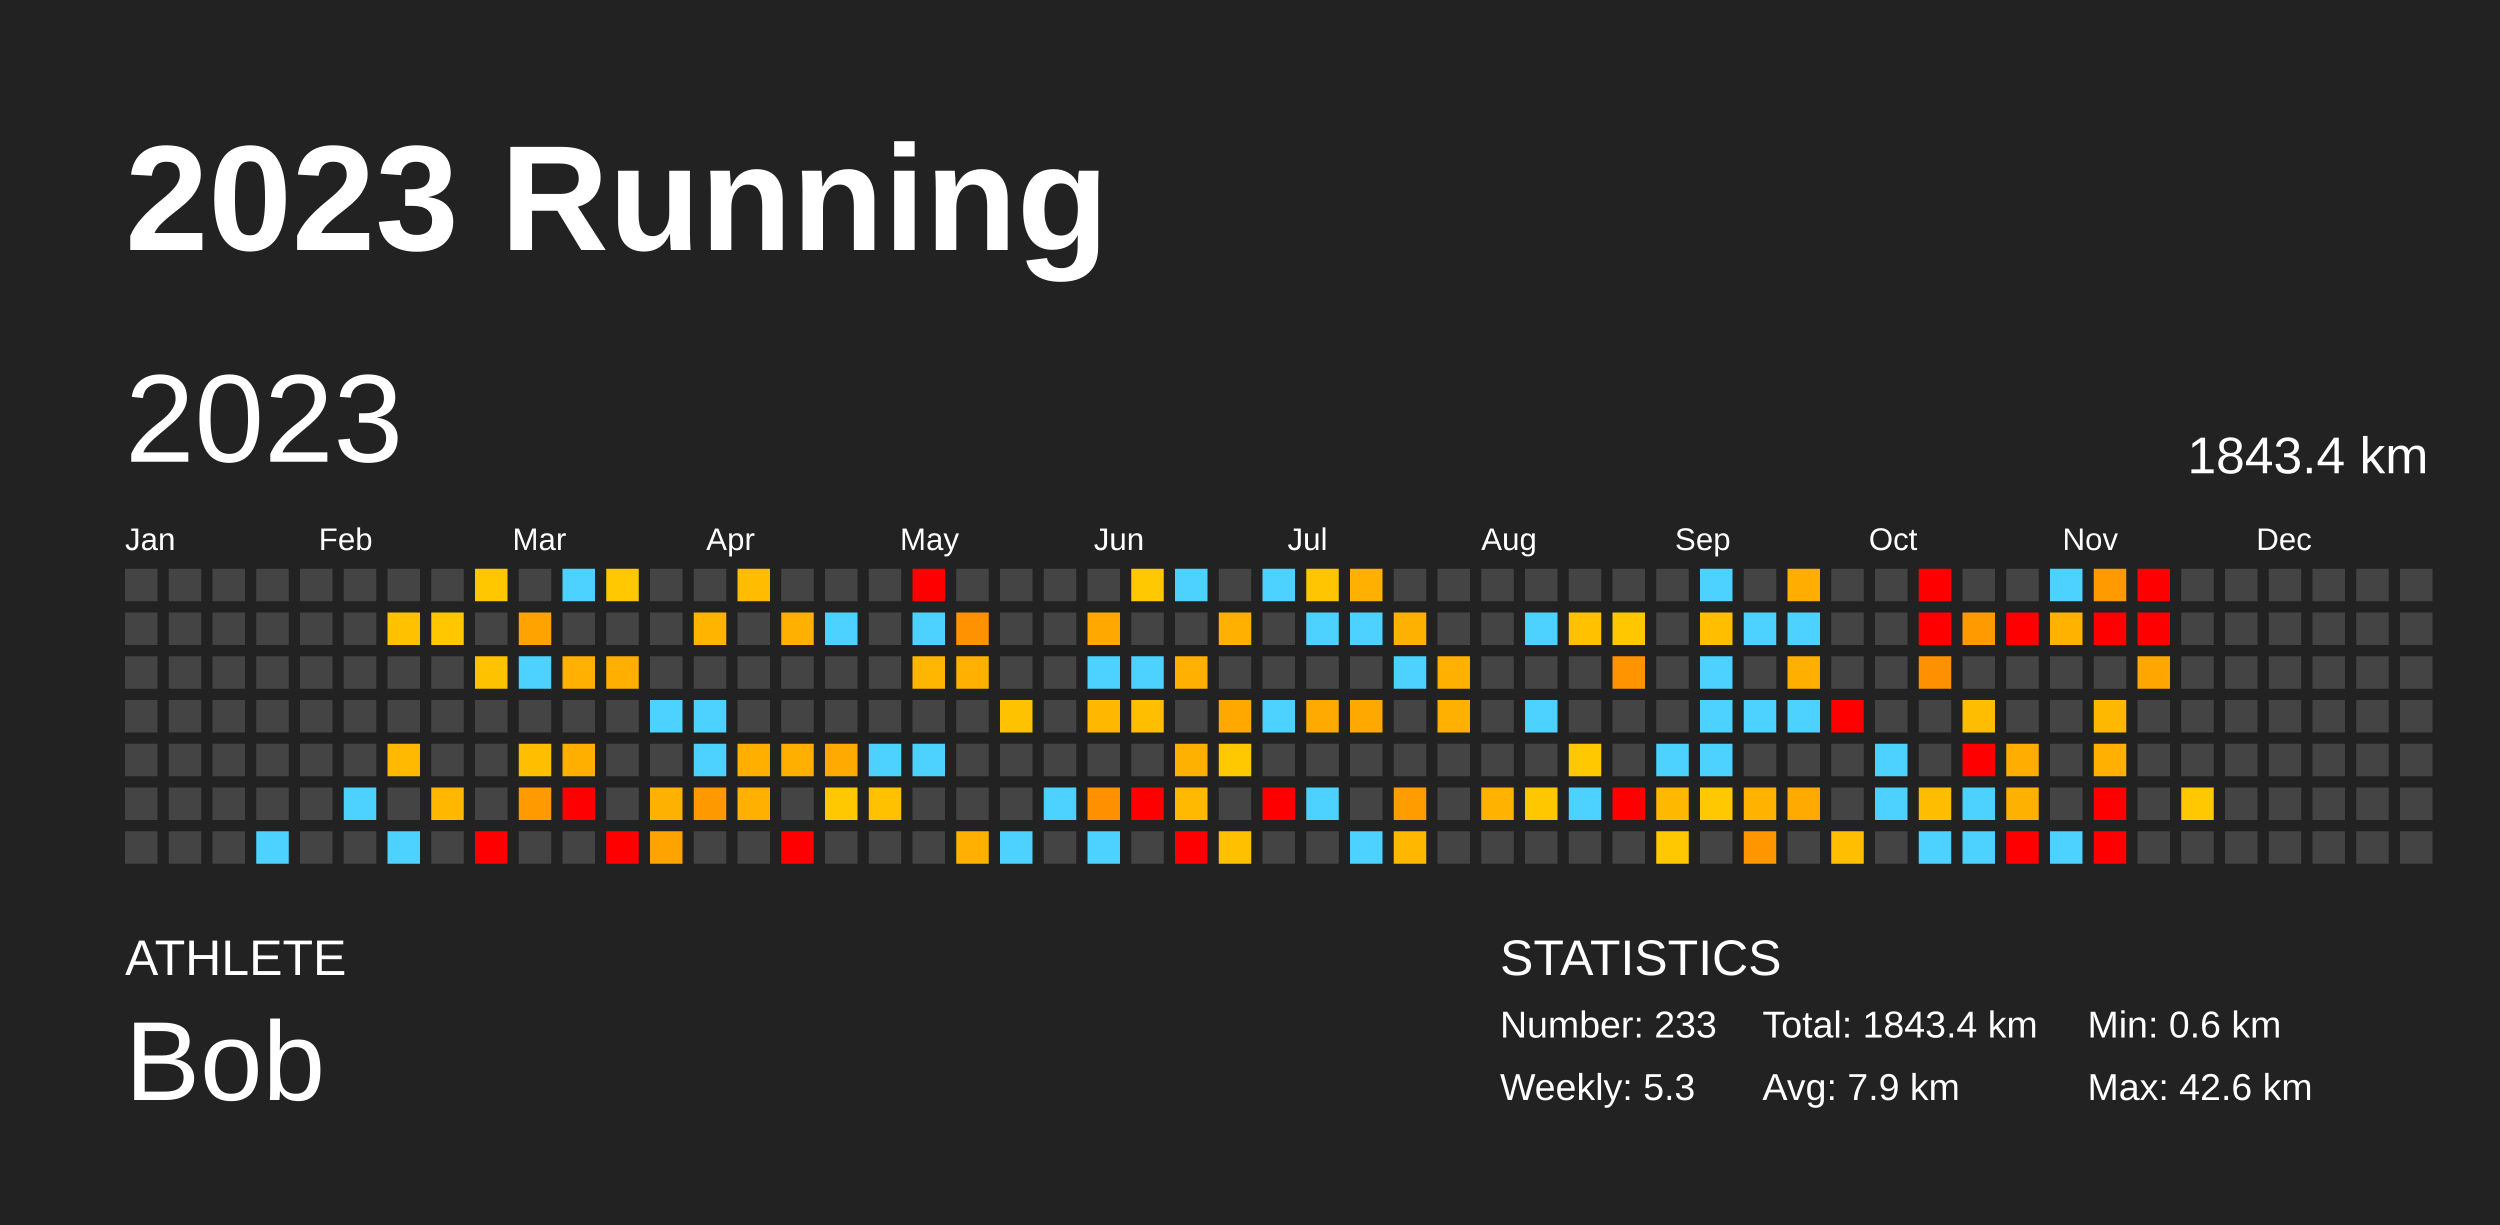
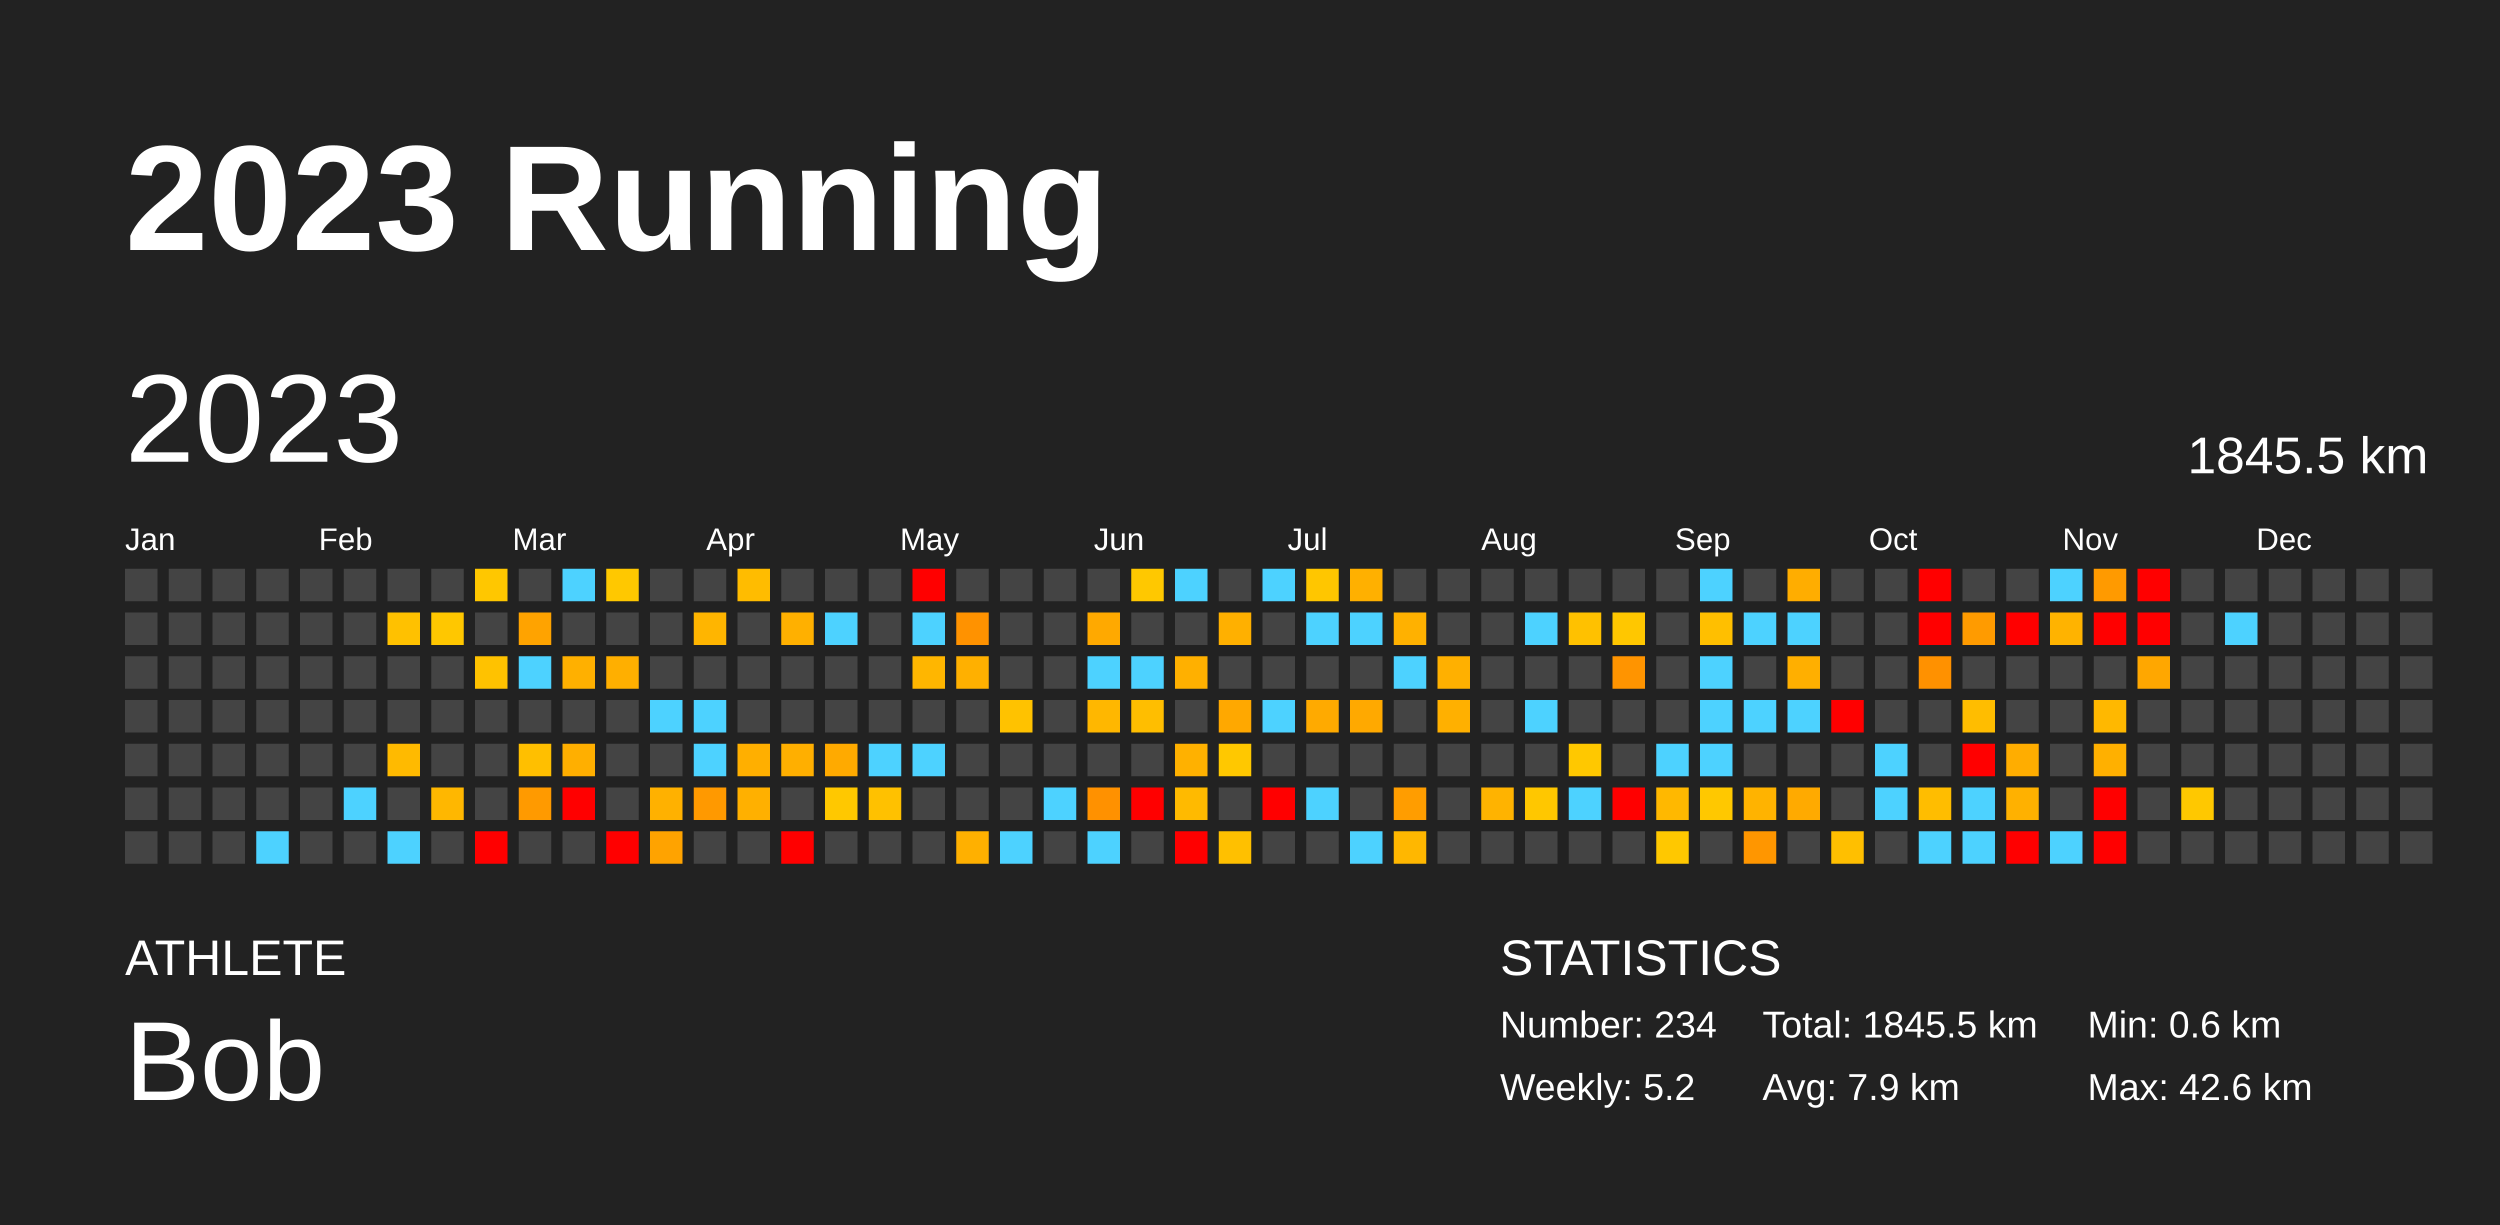
<svg xmlns="http://www.w3.org/2000/svg" baseProfile="full" height="98mm" version="1.1" viewBox="0,0,200,98" width="200mm">
  <defs />
  <rect fill="#222222" height="98" width="200" x="0" y="0" />
  <text fill="#FFFFFF" style="font-size:12px; font-family:Arial; font-weight:bold;" x="10" y="20">2023 Running</text>
  <text fill="#FFFFFF" style="font-size:4px; font-family:Arial" x="10" y="78">ATHLETE</text>
  <text fill="#FFFFFF" style="font-size:9px; font-family:Arial" x="10" y="88">Bob</text>
  <text fill="#FFFFFF" style="font-size:4px; font-family:Arial" x="120" y="78">STATISTICS</text>
-   <text fill="#FFFFFF" style="font-size:3px; font-family:Arial" x="120" y="83">Number: 233</text>
-   <text fill="#FFFFFF" style="font-size:3px; font-family:Arial" x="120" y="88">Weekly: 5.3</text>
-   <text fill="#FFFFFF" style="font-size:3px; font-family:Arial" x="141" y="83">Total: 1843.4 km</text>
+   <text fill="#FFFFFF" style="font-size:3px; font-family:Arial" x="120" y="83">Number: 234</text>
+   <text fill="#FFFFFF" style="font-size:3px; font-family:Arial" x="120" y="88">Weekly: 5.2</text>
+   <text fill="#FFFFFF" style="font-size:3px; font-family:Arial" x="141" y="83">Total: 1845.5 km</text>
  <text fill="#FFFFFF" style="font-size:3px; font-family:Arial" x="141" y="88">Avg: 7.9 km</text>
  <text fill="#FFFFFF" style="font-size:3px; font-family:Arial" x="167" y="83">Min: 0.6 km</text>
  <text fill="#FFFFFF" style="font-size:3px; font-family:Arial" x="167" y="88">Max: 42.6 km</text>
  <text dominant-baseline="hanging" fill="#FFFFFF" style="font-size:10.0px; font-family:Arial;" x="10" y="30">2023</text>
-   <text dominant-baseline="hanging" fill="#FFFFFF" style="font-size:4.125px; font-family:Arial;" x="175" y="35">1843.4 km</text>
+   <text dominant-baseline="hanging" fill="#FFFFFF" style="font-size:4.125px; font-family:Arial;" x="175" y="35">1845.5 km</text>
  <text fill="#FFFFFF" style="font-size:2.5px; font-family:Arial" x="10.0" y="44">Jan</text>
  <text fill="#FFFFFF" style="font-size:2.5px; font-family:Arial" x="25.5" y="44">Feb</text>
  <text fill="#FFFFFF" style="font-size:2.5px; font-family:Arial" x="41.0" y="44">Mar</text>
  <text fill="#FFFFFF" style="font-size:2.5px; font-family:Arial" x="56.5" y="44">Apr</text>
  <text fill="#FFFFFF" style="font-size:2.5px; font-family:Arial" x="72.0" y="44">May</text>
  <text fill="#FFFFFF" style="font-size:2.5px; font-family:Arial" x="87.5" y="44">Jun</text>
  <text fill="#FFFFFF" style="font-size:2.5px; font-family:Arial" x="103.0" y="44">Jul</text>
  <text fill="#FFFFFF" style="font-size:2.5px; font-family:Arial" x="118.5" y="44">Aug</text>
  <text fill="#FFFFFF" style="font-size:2.5px; font-family:Arial" x="134.0" y="44">Sep</text>
  <text fill="#FFFFFF" style="font-size:2.5px; font-family:Arial" x="149.5" y="44">Oct</text>
  <text fill="#FFFFFF" style="font-size:2.5px; font-family:Arial" x="165.0" y="44">Nov</text>
  <text fill="#FFFFFF" style="font-size:2.5px; font-family:Arial" x="180.5" y="44">Dec</text>
  <rect fill="#444444" height="2.6" width="2.6" x="10.0" y="45.5" />
  <rect fill="#444444" height="2.6" width="2.6" x="10.0" y="49.0" />
  <rect fill="#444444" height="2.6" width="2.6" x="10.0" y="52.5" />
  <rect fill="#444444" height="2.6" width="2.6" x="10.0" y="56.0" />
  <rect fill="#444444" height="2.6" width="2.6" x="10.0" y="59.5" />
  <rect fill="#444444" height="2.6" width="2.6" x="10.0" y="63.0" />
  <rect fill="#444444" height="2.6" width="2.6" x="10.0" y="66.5" />
  <rect fill="#444444" height="2.6" width="2.6" x="13.5" y="45.5" />
  <rect fill="#444444" height="2.6" width="2.6" x="13.5" y="49.0" />
  <rect fill="#444444" height="2.6" width="2.6" x="13.5" y="52.5" />
  <rect fill="#444444" height="2.6" width="2.6" x="13.5" y="56.0" />
  <rect fill="#444444" height="2.6" width="2.6" x="13.5" y="59.5" />
  <rect fill="#444444" height="2.6" width="2.6" x="13.5" y="63.0" />
  <rect fill="#444444" height="2.6" width="2.6" x="13.5" y="66.5" />
  <rect fill="#444444" height="2.6" width="2.6" x="17.0" y="45.5" />
  <rect fill="#444444" height="2.6" width="2.6" x="17.0" y="49.0" />
  <rect fill="#444444" height="2.6" width="2.6" x="17.0" y="52.5" />
  <rect fill="#444444" height="2.6" width="2.6" x="17.0" y="56.0" />
  <rect fill="#444444" height="2.6" width="2.6" x="17.0" y="59.5" />
  <rect fill="#444444" height="2.6" width="2.6" x="17.0" y="63.0" />
  <rect fill="#444444" height="2.6" width="2.6" x="17.0" y="66.5" />
  <rect fill="#444444" height="2.6" width="2.6" x="20.5" y="45.5" />
  <rect fill="#444444" height="2.6" width="2.6" x="20.5" y="49.0" />
  <rect fill="#444444" height="2.6" width="2.6" x="20.5" y="52.5" />
  <rect fill="#444444" height="2.6" width="2.6" x="20.5" y="56.0" />
  <rect fill="#444444" height="2.6" width="2.6" x="20.5" y="59.5" />
  <rect fill="#444444" height="2.6" width="2.6" x="20.5" y="63.0" />
  <rect fill="#4dd2ff" height="2.6" width="2.6" x="20.5" y="66.5" />
  <rect fill="#444444" height="2.6" width="2.6" x="24.0" y="45.5" />
  <rect fill="#444444" height="2.6" width="2.6" x="24.0" y="49.0" />
  <rect fill="#444444" height="2.6" width="2.6" x="24.0" y="52.5" />
  <rect fill="#444444" height="2.6" width="2.6" x="24.0" y="56.0" />
  <rect fill="#444444" height="2.6" width="2.6" x="24.0" y="59.5" />
  <rect fill="#444444" height="2.6" width="2.6" x="24.0" y="63.0" />
  <rect fill="#444444" height="2.6" width="2.6" x="24.0" y="66.5" />
  <rect fill="#444444" height="2.6" width="2.6" x="27.5" y="45.5" />
  <rect fill="#444444" height="2.6" width="2.6" x="27.5" y="49.0" />
  <rect fill="#444444" height="2.6" width="2.6" x="27.5" y="52.5" />
  <rect fill="#444444" height="2.6" width="2.6" x="27.5" y="56.0" />
  <rect fill="#444444" height="2.6" width="2.6" x="27.5" y="59.5" />
  <rect fill="#4dd2ff" height="2.6" width="2.6" x="27.5" y="63.0" />
  <rect fill="#444444" height="2.6" width="2.6" x="27.5" y="66.5" />
  <rect fill="#444444" height="2.6" width="2.6" x="31.0" y="45.5" />
  <rect fill="#ffc100" height="2.6" width="2.6" x="31.0" y="49.0" />
  <rect fill="#444444" height="2.6" width="2.6" x="31.0" y="52.5" />
  <rect fill="#444444" height="2.6" width="2.6" x="31.0" y="56.0" />
  <rect fill="#ffba00" height="2.6" width="2.6" x="31.0" y="59.5" />
  <rect fill="#444444" height="2.6" width="2.6" x="31.0" y="63.0" />
  <rect fill="#4dd2ff" height="2.6" width="2.6" x="31.0" y="66.5" />
  <rect fill="#444444" height="2.6" width="2.6" x="34.5" y="45.5" />
  <rect fill="#ffc700" height="2.6" width="2.6" x="34.5" y="49.0" />
  <rect fill="#444444" height="2.6" width="2.6" x="34.5" y="52.5" />
  <rect fill="#444444" height="2.6" width="2.6" x="34.5" y="56.0" />
  <rect fill="#444444" height="2.6" width="2.6" x="34.5" y="59.5" />
  <rect fill="#ffb700" height="2.6" width="2.6" x="34.5" y="63.0" />
  <rect fill="#444444" height="2.6" width="2.6" x="34.5" y="66.5" />
  <rect fill="#ffc700" height="2.6" width="2.6" x="38.0" y="45.5" />
  <rect fill="#444444" height="2.6" width="2.6" x="38.0" y="49.0" />
  <rect fill="#ffc200" height="2.6" width="2.6" x="38.0" y="52.5" />
  <rect fill="#444444" height="2.6" width="2.6" x="38.0" y="56.0" />
  <rect fill="#444444" height="2.6" width="2.6" x="38.0" y="59.5" />
  <rect fill="#444444" height="2.6" width="2.6" x="38.0" y="63.0" />
  <rect fill="red" height="2.6" width="2.6" x="38.0" y="66.5" />
  <rect fill="#444444" height="2.6" width="2.6" x="41.5" y="45.5" />
  <rect fill="#ffa300" height="2.6" width="2.6" x="41.5" y="49.0" />
  <rect fill="#4dd2ff" height="2.6" width="2.6" x="41.5" y="52.5" />
  <rect fill="#444444" height="2.6" width="2.6" x="41.5" y="56.0" />
  <rect fill="#ffbf00" height="2.6" width="2.6" x="41.5" y="59.5" />
  <rect fill="#ff9a00" height="2.6" width="2.6" x="41.5" y="63.0" />
  <rect fill="#444444" height="2.6" width="2.6" x="41.5" y="66.5" />
  <rect fill="#4dd2ff" height="2.6" width="2.6" x="45.0" y="45.5" />
  <rect fill="#444444" height="2.6" width="2.6" x="45.0" y="49.0" />
  <rect fill="#ffb000" height="2.6" width="2.6" x="45.0" y="52.5" />
  <rect fill="#444444" height="2.6" width="2.6" x="45.0" y="56.0" />
  <rect fill="#ffaf00" height="2.6" width="2.6" x="45.0" y="59.5" />
  <rect fill="red" height="2.6" width="2.6" x="45.0" y="63.0" />
  <rect fill="#444444" height="2.6" width="2.6" x="45.0" y="66.5" />
  <rect fill="#ffc800" height="2.6" width="2.6" x="48.5" y="45.5" />
  <rect fill="#444444" height="2.6" width="2.6" x="48.5" y="49.0" />
  <rect fill="#ffaf00" height="2.6" width="2.6" x="48.5" y="52.5" />
  <rect fill="#444444" height="2.6" width="2.6" x="48.5" y="56.0" />
  <rect fill="#444444" height="2.6" width="2.6" x="48.5" y="59.5" />
  <rect fill="#444444" height="2.6" width="2.6" x="48.5" y="63.0" />
  <rect fill="red" height="2.6" width="2.6" x="48.5" y="66.5" />
  <rect fill="#444444" height="2.6" width="2.6" x="52.0" y="45.5" />
  <rect fill="#444444" height="2.6" width="2.6" x="52.0" y="49.0" />
  <rect fill="#444444" height="2.6" width="2.6" x="52.0" y="52.5" />
  <rect fill="#4dd2ff" height="2.6" width="2.6" x="52.0" y="56.0" />
  <rect fill="#444444" height="2.6" width="2.6" x="52.0" y="59.5" />
  <rect fill="#ffb100" height="2.6" width="2.6" x="52.0" y="63.0" />
  <rect fill="#ffa300" height="2.6" width="2.6" x="52.0" y="66.5" />
  <rect fill="#444444" height="2.6" width="2.6" x="55.5" y="45.5" />
  <rect fill="#ffb500" height="2.6" width="2.6" x="55.5" y="49.0" />
  <rect fill="#444444" height="2.6" width="2.6" x="55.5" y="52.5" />
  <rect fill="#4dd2ff" height="2.6" width="2.6" x="55.5" y="56.0" />
  <rect fill="#4dd2ff" height="2.6" width="2.6" x="55.5" y="59.5" />
  <rect fill="#ff9900" height="2.6" width="2.6" x="55.5" y="63.0" />
  <rect fill="#444444" height="2.6" width="2.6" x="55.5" y="66.5" />
  <rect fill="#ffbc00" height="2.6" width="2.6" x="59.0" y="45.5" />
  <rect fill="#444444" height="2.6" width="2.6" x="59.0" y="49.0" />
  <rect fill="#444444" height="2.6" width="2.6" x="59.0" y="52.5" />
  <rect fill="#444444" height="2.6" width="2.6" x="59.0" y="56.0" />
  <rect fill="#ffaf00" height="2.6" width="2.6" x="59.0" y="59.5" />
  <rect fill="#ffb000" height="2.6" width="2.6" x="59.0" y="63.0" />
  <rect fill="#444444" height="2.6" width="2.6" x="59.0" y="66.5" />
  <rect fill="#444444" height="2.6" width="2.6" x="62.5" y="45.5" />
  <rect fill="#ffb000" height="2.6" width="2.6" x="62.5" y="49.0" />
  <rect fill="#444444" height="2.6" width="2.6" x="62.5" y="52.5" />
  <rect fill="#444444" height="2.6" width="2.6" x="62.5" y="56.0" />
  <rect fill="#ffaf00" height="2.6" width="2.6" x="62.5" y="59.5" />
  <rect fill="#444444" height="2.6" width="2.6" x="62.5" y="63.0" />
  <rect fill="red" height="2.6" width="2.6" x="62.5" y="66.5" />
  <rect fill="#444444" height="2.6" width="2.6" x="66.0" y="45.5" />
  <rect fill="#4dd2ff" height="2.6" width="2.6" x="66.0" y="49.0" />
  <rect fill="#444444" height="2.6" width="2.6" x="66.0" y="52.5" />
  <rect fill="#444444" height="2.6" width="2.6" x="66.0" y="56.0" />
  <rect fill="#ffaa00" height="2.6" width="2.6" x="66.0" y="59.5" />
  <rect fill="#ffc800" height="2.6" width="2.6" x="66.0" y="63.0" />
  <rect fill="#444444" height="2.6" width="2.6" x="66.0" y="66.5" />
  <rect fill="#444444" height="2.6" width="2.6" x="69.5" y="45.5" />
  <rect fill="#444444" height="2.6" width="2.6" x="69.5" y="49.0" />
  <rect fill="#444444" height="2.6" width="2.6" x="69.5" y="52.5" />
  <rect fill="#444444" height="2.6" width="2.6" x="69.5" y="56.0" />
  <rect fill="#4dd2ff" height="2.6" width="2.6" x="69.5" y="59.5" />
  <rect fill="#ffc100" height="2.6" width="2.6" x="69.5" y="63.0" />
  <rect fill="#444444" height="2.6" width="2.6" x="69.5" y="66.5" />
  <rect fill="red" height="2.6" width="2.6" x="73.0" y="45.5" />
  <rect fill="#4dd2ff" height="2.6" width="2.6" x="73.0" y="49.0" />
  <rect fill="#ffb600" height="2.6" width="2.6" x="73.0" y="52.5" />
  <rect fill="#444444" height="2.6" width="2.6" x="73.0" y="56.0" />
  <rect fill="#4dd2ff" height="2.6" width="2.6" x="73.0" y="59.5" />
  <rect fill="#444444" height="2.6" width="2.6" x="73.0" y="63.0" />
  <rect fill="#444444" height="2.6" width="2.6" x="73.0" y="66.5" />
  <rect fill="#444444" height="2.6" width="2.6" x="76.5" y="45.5" />
  <rect fill="#ff9200" height="2.6" width="2.6" x="76.5" y="49.0" />
  <rect fill="#ffb000" height="2.6" width="2.6" x="76.5" y="52.5" />
  <rect fill="#444444" height="2.6" width="2.6" x="76.5" y="56.0" />
  <rect fill="#444444" height="2.6" width="2.6" x="76.5" y="59.5" />
  <rect fill="#444444" height="2.6" width="2.6" x="76.5" y="63.0" />
  <rect fill="#ffb000" height="2.6" width="2.6" x="76.5" y="66.5" />
  <rect fill="#444444" height="2.6" width="2.6" x="80.0" y="45.5" />
  <rect fill="#444444" height="2.6" width="2.6" x="80.0" y="49.0" />
  <rect fill="#444444" height="2.6" width="2.6" x="80.0" y="52.5" />
  <rect fill="#ffc200" height="2.6" width="2.6" x="80.0" y="56.0" />
  <rect fill="#444444" height="2.6" width="2.6" x="80.0" y="59.5" />
  <rect fill="#444444" height="2.6" width="2.6" x="80.0" y="63.0" />
  <rect fill="#4dd2ff" height="2.6" width="2.6" x="80.0" y="66.5" />
  <rect fill="#444444" height="2.6" width="2.6" x="83.5" y="45.5" />
  <rect fill="#444444" height="2.6" width="2.6" x="83.5" y="49.0" />
  <rect fill="#444444" height="2.6" width="2.6" x="83.5" y="52.5" />
  <rect fill="#444444" height="2.6" width="2.6" x="83.5" y="56.0" />
  <rect fill="#444444" height="2.6" width="2.6" x="83.5" y="59.5" />
  <rect fill="#4dd2ff" height="2.6" width="2.6" x="83.5" y="63.0" />
  <rect fill="#444444" height="2.6" width="2.6" x="83.5" y="66.5" />
  <rect fill="#444444" height="2.6" width="2.6" x="87.0" y="45.5" />
  <rect fill="#ffa900" height="2.6" width="2.6" x="87.0" y="49.0" />
  <rect fill="#4dd2ff" height="2.6" width="2.6" x="87.0" y="52.5" />
  <rect fill="#ffb700" height="2.6" width="2.6" x="87.0" y="56.0" />
  <rect fill="#444444" height="2.6" width="2.6" x="87.0" y="59.5" />
  <rect fill="#ff9100" height="2.6" width="2.6" x="87.0" y="63.0" />
  <rect fill="#4dd2ff" height="2.6" width="2.6" x="87.0" y="66.5" />
  <rect fill="#ffc800" height="2.6" width="2.6" x="90.5" y="45.5" />
  <rect fill="#444444" height="2.6" width="2.6" x="90.5" y="49.0" />
  <rect fill="#4dd2ff" height="2.6" width="2.6" x="90.5" y="52.5" />
  <rect fill="#ffbe00" height="2.6" width="2.6" x="90.5" y="56.0" />
  <rect fill="#444444" height="2.6" width="2.6" x="90.5" y="59.5" />
  <rect fill="red" height="2.6" width="2.6" x="90.5" y="63.0" />
  <rect fill="#444444" height="2.6" width="2.6" x="90.5" y="66.5" />
  <rect fill="#4dd2ff" height="2.6" width="2.6" x="94.0" y="45.5" />
  <rect fill="#444444" height="2.6" width="2.6" x="94.0" y="49.0" />
  <rect fill="#ffb000" height="2.6" width="2.6" x="94.0" y="52.5" />
  <rect fill="#444444" height="2.6" width="2.6" x="94.0" y="56.0" />
  <rect fill="#ffb100" height="2.6" width="2.6" x="94.0" y="59.5" />
  <rect fill="#ffba00" height="2.6" width="2.6" x="94.0" y="63.0" />
  <rect fill="red" height="2.6" width="2.6" x="94.0" y="66.5" />
  <rect fill="#444444" height="2.6" width="2.6" x="97.5" y="45.5" />
  <rect fill="#ffb000" height="2.6" width="2.6" x="97.5" y="49.0" />
  <rect fill="#444444" height="2.6" width="2.6" x="97.5" y="52.5" />
  <rect fill="#ffa800" height="2.6" width="2.6" x="97.5" y="56.0" />
  <rect fill="#ffc800" height="2.6" width="2.6" x="97.5" y="59.5" />
  <rect fill="#444444" height="2.6" width="2.6" x="97.5" y="63.0" />
  <rect fill="#ffc000" height="2.6" width="2.6" x="97.5" y="66.5" />
  <rect fill="#4dd2ff" height="2.6" width="2.6" x="101.0" y="45.5" />
  <rect fill="#444444" height="2.6" width="2.6" x="101.0" y="49.0" />
  <rect fill="#444444" height="2.6" width="2.6" x="101.0" y="52.5" />
  <rect fill="#4dd2ff" height="2.6" width="2.6" x="101.0" y="56.0" />
  <rect fill="#444444" height="2.6" width="2.6" x="101.0" y="59.5" />
  <rect fill="red" height="2.6" width="2.6" x="101.0" y="63.0" />
  <rect fill="#444444" height="2.6" width="2.6" x="101.0" y="66.5" />
  <rect fill="#ffc600" height="2.6" width="2.6" x="104.5" y="45.5" />
  <rect fill="#4dd2ff" height="2.6" width="2.6" x="104.5" y="49.0" />
  <rect fill="#444444" height="2.6" width="2.6" x="104.5" y="52.5" />
  <rect fill="#ffaa00" height="2.6" width="2.6" x="104.5" y="56.0" />
  <rect fill="#444444" height="2.6" width="2.6" x="104.5" y="59.5" />
  <rect fill="#4dd2ff" height="2.6" width="2.6" x="104.5" y="63.0" />
  <rect fill="#444444" height="2.6" width="2.6" x="104.5" y="66.5" />
  <rect fill="#ffb000" height="2.6" width="2.6" x="108.0" y="45.5" />
  <rect fill="#4dd2ff" height="2.6" width="2.6" x="108.0" y="49.0" />
  <rect fill="#444444" height="2.6" width="2.6" x="108.0" y="52.5" />
  <rect fill="#ffa900" height="2.6" width="2.6" x="108.0" y="56.0" />
  <rect fill="#444444" height="2.6" width="2.6" x="108.0" y="59.5" />
  <rect fill="#444444" height="2.6" width="2.6" x="108.0" y="63.0" />
  <rect fill="#4dd2ff" height="2.6" width="2.6" x="108.0" y="66.5" />
  <rect fill="#444444" height="2.6" width="2.6" x="111.5" y="45.5" />
  <rect fill="#ffb100" height="2.6" width="2.6" x="111.5" y="49.0" />
  <rect fill="#4dd2ff" height="2.6" width="2.6" x="111.5" y="52.5" />
  <rect fill="#444444" height="2.6" width="2.6" x="111.5" y="56.0" />
  <rect fill="#444444" height="2.6" width="2.6" x="111.5" y="59.5" />
  <rect fill="#ff9d00" height="2.6" width="2.6" x="111.5" y="63.0" />
  <rect fill="#ffb700" height="2.6" width="2.6" x="111.5" y="66.5" />
  <rect fill="#444444" height="2.6" width="2.6" x="115.0" y="45.5" />
  <rect fill="#444444" height="2.6" width="2.6" x="115.0" y="49.0" />
  <rect fill="#ffb000" height="2.6" width="2.6" x="115.0" y="52.5" />
  <rect fill="#ffb000" height="2.6" width="2.6" x="115.0" y="56.0" />
  <rect fill="#444444" height="2.6" width="2.6" x="115.0" y="59.5" />
  <rect fill="#444444" height="2.6" width="2.6" x="115.0" y="63.0" />
  <rect fill="#444444" height="2.6" width="2.6" x="115.0" y="66.5" />
  <rect fill="#444444" height="2.6" width="2.6" x="118.5" y="45.5" />
  <rect fill="#444444" height="2.6" width="2.6" x="118.5" y="49.0" />
  <rect fill="#444444" height="2.6" width="2.6" x="118.5" y="52.5" />
  <rect fill="#444444" height="2.6" width="2.6" x="118.5" y="56.0" />
  <rect fill="#444444" height="2.6" width="2.6" x="118.5" y="59.5" />
  <rect fill="#ffb300" height="2.6" width="2.6" x="118.5" y="63.0" />
  <rect fill="#444444" height="2.6" width="2.6" x="118.5" y="66.5" />
  <rect fill="#444444" height="2.6" width="2.6" x="122.0" y="45.5" />
  <rect fill="#4dd2ff" height="2.6" width="2.6" x="122.0" y="49.0" />
  <rect fill="#444444" height="2.6" width="2.6" x="122.0" y="52.5" />
  <rect fill="#4dd2ff" height="2.6" width="2.6" x="122.0" y="56.0" />
  <rect fill="#444444" height="2.6" width="2.6" x="122.0" y="59.5" />
  <rect fill="#ffc700" height="2.6" width="2.6" x="122.0" y="63.0" />
  <rect fill="#444444" height="2.6" width="2.6" x="122.0" y="66.5" />
  <rect fill="#444444" height="2.6" width="2.6" x="125.5" y="45.5" />
  <rect fill="#ffc100" height="2.6" width="2.6" x="125.5" y="49.0" />
  <rect fill="#444444" height="2.6" width="2.6" x="125.5" y="52.5" />
  <rect fill="#444444" height="2.6" width="2.6" x="125.5" y="56.0" />
  <rect fill="#ffc800" height="2.6" width="2.6" x="125.5" y="59.5" />
  <rect fill="#4dd2ff" height="2.6" width="2.6" x="125.5" y="63.0" />
  <rect fill="#444444" height="2.6" width="2.6" x="125.5" y="66.5" />
  <rect fill="#444444" height="2.6" width="2.6" x="129.0" y="45.5" />
  <rect fill="#ffc700" height="2.6" width="2.6" x="129.0" y="49.0" />
  <rect fill="#ff9400" height="2.6" width="2.6" x="129.0" y="52.5" />
  <rect fill="#444444" height="2.6" width="2.6" x="129.0" y="56.0" />
  <rect fill="#444444" height="2.6" width="2.6" x="129.0" y="59.5" />
  <rect fill="red" height="2.6" width="2.6" x="129.0" y="63.0" />
  <rect fill="#444444" height="2.6" width="2.6" x="129.0" y="66.5" />
  <rect fill="#444444" height="2.6" width="2.6" x="132.5" y="45.5" />
  <rect fill="#444444" height="2.6" width="2.6" x="132.5" y="49.0" />
  <rect fill="#444444" height="2.6" width="2.6" x="132.5" y="52.5" />
  <rect fill="#444444" height="2.6" width="2.6" x="132.5" y="56.0" />
  <rect fill="#4dd2ff" height="2.6" width="2.6" x="132.5" y="59.5" />
  <rect fill="#ffb800" height="2.6" width="2.6" x="132.5" y="63.0" />
  <rect fill="#ffc800" height="2.6" width="2.6" x="132.5" y="66.5" />
  <rect fill="#4dd2ff" height="2.6" width="2.6" x="136.0" y="45.5" />
  <rect fill="#ffbf00" height="2.6" width="2.6" x="136.0" y="49.0" />
  <rect fill="#4dd2ff" height="2.6" width="2.6" x="136.0" y="52.5" />
  <rect fill="#4dd2ff" height="2.6" width="2.6" x="136.0" y="56.0" />
  <rect fill="#4dd2ff" height="2.6" width="2.6" x="136.0" y="59.5" />
  <rect fill="#ffc800" height="2.6" width="2.6" x="136.0" y="63.0" />
  <rect fill="#444444" height="2.6" width="2.6" x="136.0" y="66.5" />
  <rect fill="#444444" height="2.6" width="2.6" x="139.5" y="45.5" />
  <rect fill="#4dd2ff" height="2.6" width="2.6" x="139.5" y="49.0" />
  <rect fill="#444444" height="2.6" width="2.6" x="139.5" y="52.5" />
  <rect fill="#4dd2ff" height="2.6" width="2.6" x="139.5" y="56.0" />
  <rect fill="#444444" height="2.6" width="2.6" x="139.5" y="59.5" />
  <rect fill="#ffb300" height="2.6" width="2.6" x="139.5" y="63.0" />
  <rect fill="#ff9600" height="2.6" width="2.6" x="139.5" y="66.5" />
  <rect fill="#ffad00" height="2.6" width="2.6" x="143.0" y="45.5" />
  <rect fill="#4dd2ff" height="2.6" width="2.6" x="143.0" y="49.0" />
  <rect fill="#ffaf00" height="2.6" width="2.6" x="143.0" y="52.5" />
  <rect fill="#4dd2ff" height="2.6" width="2.6" x="143.0" y="56.0" />
  <rect fill="#444444" height="2.6" width="2.6" x="143.0" y="59.5" />
  <rect fill="#ffaa00" height="2.6" width="2.6" x="143.0" y="63.0" />
  <rect fill="#444444" height="2.6" width="2.6" x="143.0" y="66.5" />
  <rect fill="#444444" height="2.6" width="2.6" x="146.5" y="45.5" />
  <rect fill="#444444" height="2.6" width="2.6" x="146.5" y="49.0" />
  <rect fill="#444444" height="2.6" width="2.6" x="146.5" y="52.5" />
  <rect fill="red" height="2.6" width="2.6" x="146.5" y="56.0" />
  <rect fill="#444444" height="2.6" width="2.6" x="146.5" y="59.5" />
  <rect fill="#444444" height="2.6" width="2.6" x="146.5" y="63.0" />
  <rect fill="#ffbf00" height="2.6" width="2.6" x="146.5" y="66.5" />
  <rect fill="#444444" height="2.6" width="2.6" x="150.0" y="45.5" />
  <rect fill="#444444" height="2.6" width="2.6" x="150.0" y="49.0" />
  <rect fill="#444444" height="2.6" width="2.6" x="150.0" y="52.5" />
  <rect fill="#444444" height="2.6" width="2.6" x="150.0" y="56.0" />
  <rect fill="#4dd2ff" height="2.6" width="2.6" x="150.0" y="59.5" />
  <rect fill="#4dd2ff" height="2.6" width="2.6" x="150.0" y="63.0" />
  <rect fill="#444444" height="2.6" width="2.6" x="150.0" y="66.5" />
  <rect fill="red" height="2.6" width="2.6" x="153.5" y="45.5" />
  <rect fill="red" height="2.6" width="2.6" x="153.5" y="49.0" />
  <rect fill="#ff9100" height="2.6" width="2.6" x="153.5" y="52.5" />
  <rect fill="#444444" height="2.6" width="2.6" x="153.5" y="56.0" />
  <rect fill="#444444" height="2.6" width="2.6" x="153.5" y="59.5" />
  <rect fill="#ffbd00" height="2.6" width="2.6" x="153.5" y="63.0" />
  <rect fill="#4dd2ff" height="2.6" width="2.6" x="153.5" y="66.5" />
  <rect fill="#444444" height="2.6" width="2.6" x="157.0" y="45.5" />
  <rect fill="#ff9b00" height="2.6" width="2.6" x="157.0" y="49.0" />
  <rect fill="#444444" height="2.6" width="2.6" x="157.0" y="52.5" />
  <rect fill="#ffbd00" height="2.6" width="2.6" x="157.0" y="56.0" />
  <rect fill="red" height="2.6" width="2.6" x="157.0" y="59.5" />
  <rect fill="#4dd2ff" height="2.6" width="2.6" x="157.0" y="63.0" />
  <rect fill="#4dd2ff" height="2.6" width="2.6" x="157.0" y="66.5" />
  <rect fill="#444444" height="2.6" width="2.6" x="160.5" y="45.5" />
  <rect fill="red" height="2.6" width="2.6" x="160.5" y="49.0" />
  <rect fill="#444444" height="2.6" width="2.6" x="160.5" y="52.5" />
  <rect fill="#444444" height="2.6" width="2.6" x="160.5" y="56.0" />
  <rect fill="#ffad00" height="2.6" width="2.6" x="160.5" y="59.5" />
  <rect fill="#ffb100" height="2.6" width="2.6" x="160.5" y="63.0" />
  <rect fill="red" height="2.6" width="2.6" x="160.5" y="66.5" />
  <rect fill="#4dd2ff" height="2.6" width="2.6" x="164.0" y="45.5" />
  <rect fill="#ffb300" height="2.6" width="2.6" x="164.0" y="49.0" />
  <rect fill="#444444" height="2.6" width="2.6" x="164.0" y="52.5" />
  <rect fill="#444444" height="2.6" width="2.6" x="164.0" y="56.0" />
  <rect fill="#444444" height="2.6" width="2.6" x="164.0" y="59.5" />
  <rect fill="#444444" height="2.6" width="2.6" x="164.0" y="63.0" />
  <rect fill="#4dd2ff" height="2.6" width="2.6" x="164.0" y="66.5" />
  <rect fill="#ff9a00" height="2.6" width="2.6" x="167.5" y="45.5" />
  <rect fill="red" height="2.6" width="2.6" x="167.5" y="49.0" />
  <rect fill="#444444" height="2.6" width="2.6" x="167.5" y="52.5" />
  <rect fill="#ffb800" height="2.6" width="2.6" x="167.5" y="56.0" />
  <rect fill="#ffb000" height="2.6" width="2.6" x="167.5" y="59.5" />
  <rect fill="red" height="2.6" width="2.6" x="167.5" y="63.0" />
  <rect fill="red" height="2.6" width="2.6" x="167.5" y="66.5" />
  <rect fill="red" height="2.6" width="2.6" x="171.0" y="45.5" />
  <rect fill="red" height="2.6" width="2.6" x="171.0" y="49.0" />
  <rect fill="#ffa700" height="2.6" width="2.6" x="171.0" y="52.5" />
  <rect fill="#444444" height="2.6" width="2.6" x="171.0" y="56.0" />
  <rect fill="#444444" height="2.6" width="2.6" x="171.0" y="59.5" />
  <rect fill="#444444" height="2.6" width="2.6" x="171.0" y="63.0" />
  <rect fill="#444444" height="2.6" width="2.6" x="171.0" y="66.5" />
  <rect fill="#444444" height="2.6" width="2.6" x="174.5" y="45.5" />
  <rect fill="#444444" height="2.6" width="2.6" x="174.5" y="49.0" />
  <rect fill="#444444" height="2.6" width="2.6" x="174.5" y="52.5" />
  <rect fill="#444444" height="2.6" width="2.6" x="174.5" y="56.0" />
  <rect fill="#444444" height="2.6" width="2.6" x="174.5" y="59.5" />
  <rect fill="#ffc800" height="2.6" width="2.6" x="174.5" y="63.0" />
  <rect fill="#444444" height="2.6" width="2.6" x="174.5" y="66.5" />
  <rect fill="#444444" height="2.6" width="2.6" x="178.0" y="45.5" />
-   <rect fill="#444444" height="2.6" width="2.6" x="178.0" y="49.0" />
+   <rect fill="#4dd2ff" height="2.6" width="2.6" x="178.0" y="49.0" />
  <rect fill="#444444" height="2.6" width="2.6" x="178.0" y="52.5" />
  <rect fill="#444444" height="2.6" width="2.6" x="178.0" y="56.0" />
  <rect fill="#444444" height="2.6" width="2.6" x="178.0" y="59.5" />
  <rect fill="#444444" height="2.6" width="2.6" x="178.0" y="63.0" />
  <rect fill="#444444" height="2.6" width="2.6" x="178.0" y="66.5" />
  <rect fill="#444444" height="2.6" width="2.6" x="181.5" y="45.5" />
  <rect fill="#444444" height="2.6" width="2.6" x="181.5" y="49.0" />
  <rect fill="#444444" height="2.6" width="2.6" x="181.5" y="52.5" />
  <rect fill="#444444" height="2.6" width="2.6" x="181.5" y="56.0" />
  <rect fill="#444444" height="2.6" width="2.6" x="181.5" y="59.5" />
  <rect fill="#444444" height="2.6" width="2.6" x="181.5" y="63.0" />
  <rect fill="#444444" height="2.6" width="2.6" x="181.5" y="66.5" />
  <rect fill="#444444" height="2.6" width="2.6" x="185.0" y="45.5" />
  <rect fill="#444444" height="2.6" width="2.6" x="185.0" y="49.0" />
  <rect fill="#444444" height="2.6" width="2.6" x="185.0" y="52.5" />
  <rect fill="#444444" height="2.6" width="2.6" x="185.0" y="56.0" />
  <rect fill="#444444" height="2.6" width="2.6" x="185.0" y="59.5" />
  <rect fill="#444444" height="2.6" width="2.6" x="185.0" y="63.0" />
  <rect fill="#444444" height="2.6" width="2.6" x="185.0" y="66.5" />
  <rect fill="#444444" height="2.6" width="2.6" x="188.5" y="45.5" />
  <rect fill="#444444" height="2.6" width="2.6" x="188.5" y="49.0" />
  <rect fill="#444444" height="2.6" width="2.6" x="188.5" y="52.5" />
  <rect fill="#444444" height="2.6" width="2.6" x="188.5" y="56.0" />
  <rect fill="#444444" height="2.6" width="2.6" x="188.5" y="59.5" />
  <rect fill="#444444" height="2.6" width="2.6" x="188.5" y="63.0" />
  <rect fill="#444444" height="2.6" width="2.6" x="188.5" y="66.5" />
  <rect fill="#444444" height="2.6" width="2.6" x="192.0" y="45.5" />
  <rect fill="#444444" height="2.6" width="2.6" x="192.0" y="49.0" />
  <rect fill="#444444" height="2.6" width="2.6" x="192.0" y="52.5" />
  <rect fill="#444444" height="2.6" width="2.6" x="192.0" y="56.0" />
  <rect fill="#444444" height="2.6" width="2.6" x="192.0" y="59.5" />
  <rect fill="#444444" height="2.6" width="2.6" x="192.0" y="63.0" />
  <rect fill="#444444" height="2.6" width="2.6" x="192.0" y="66.5" />
</svg>
